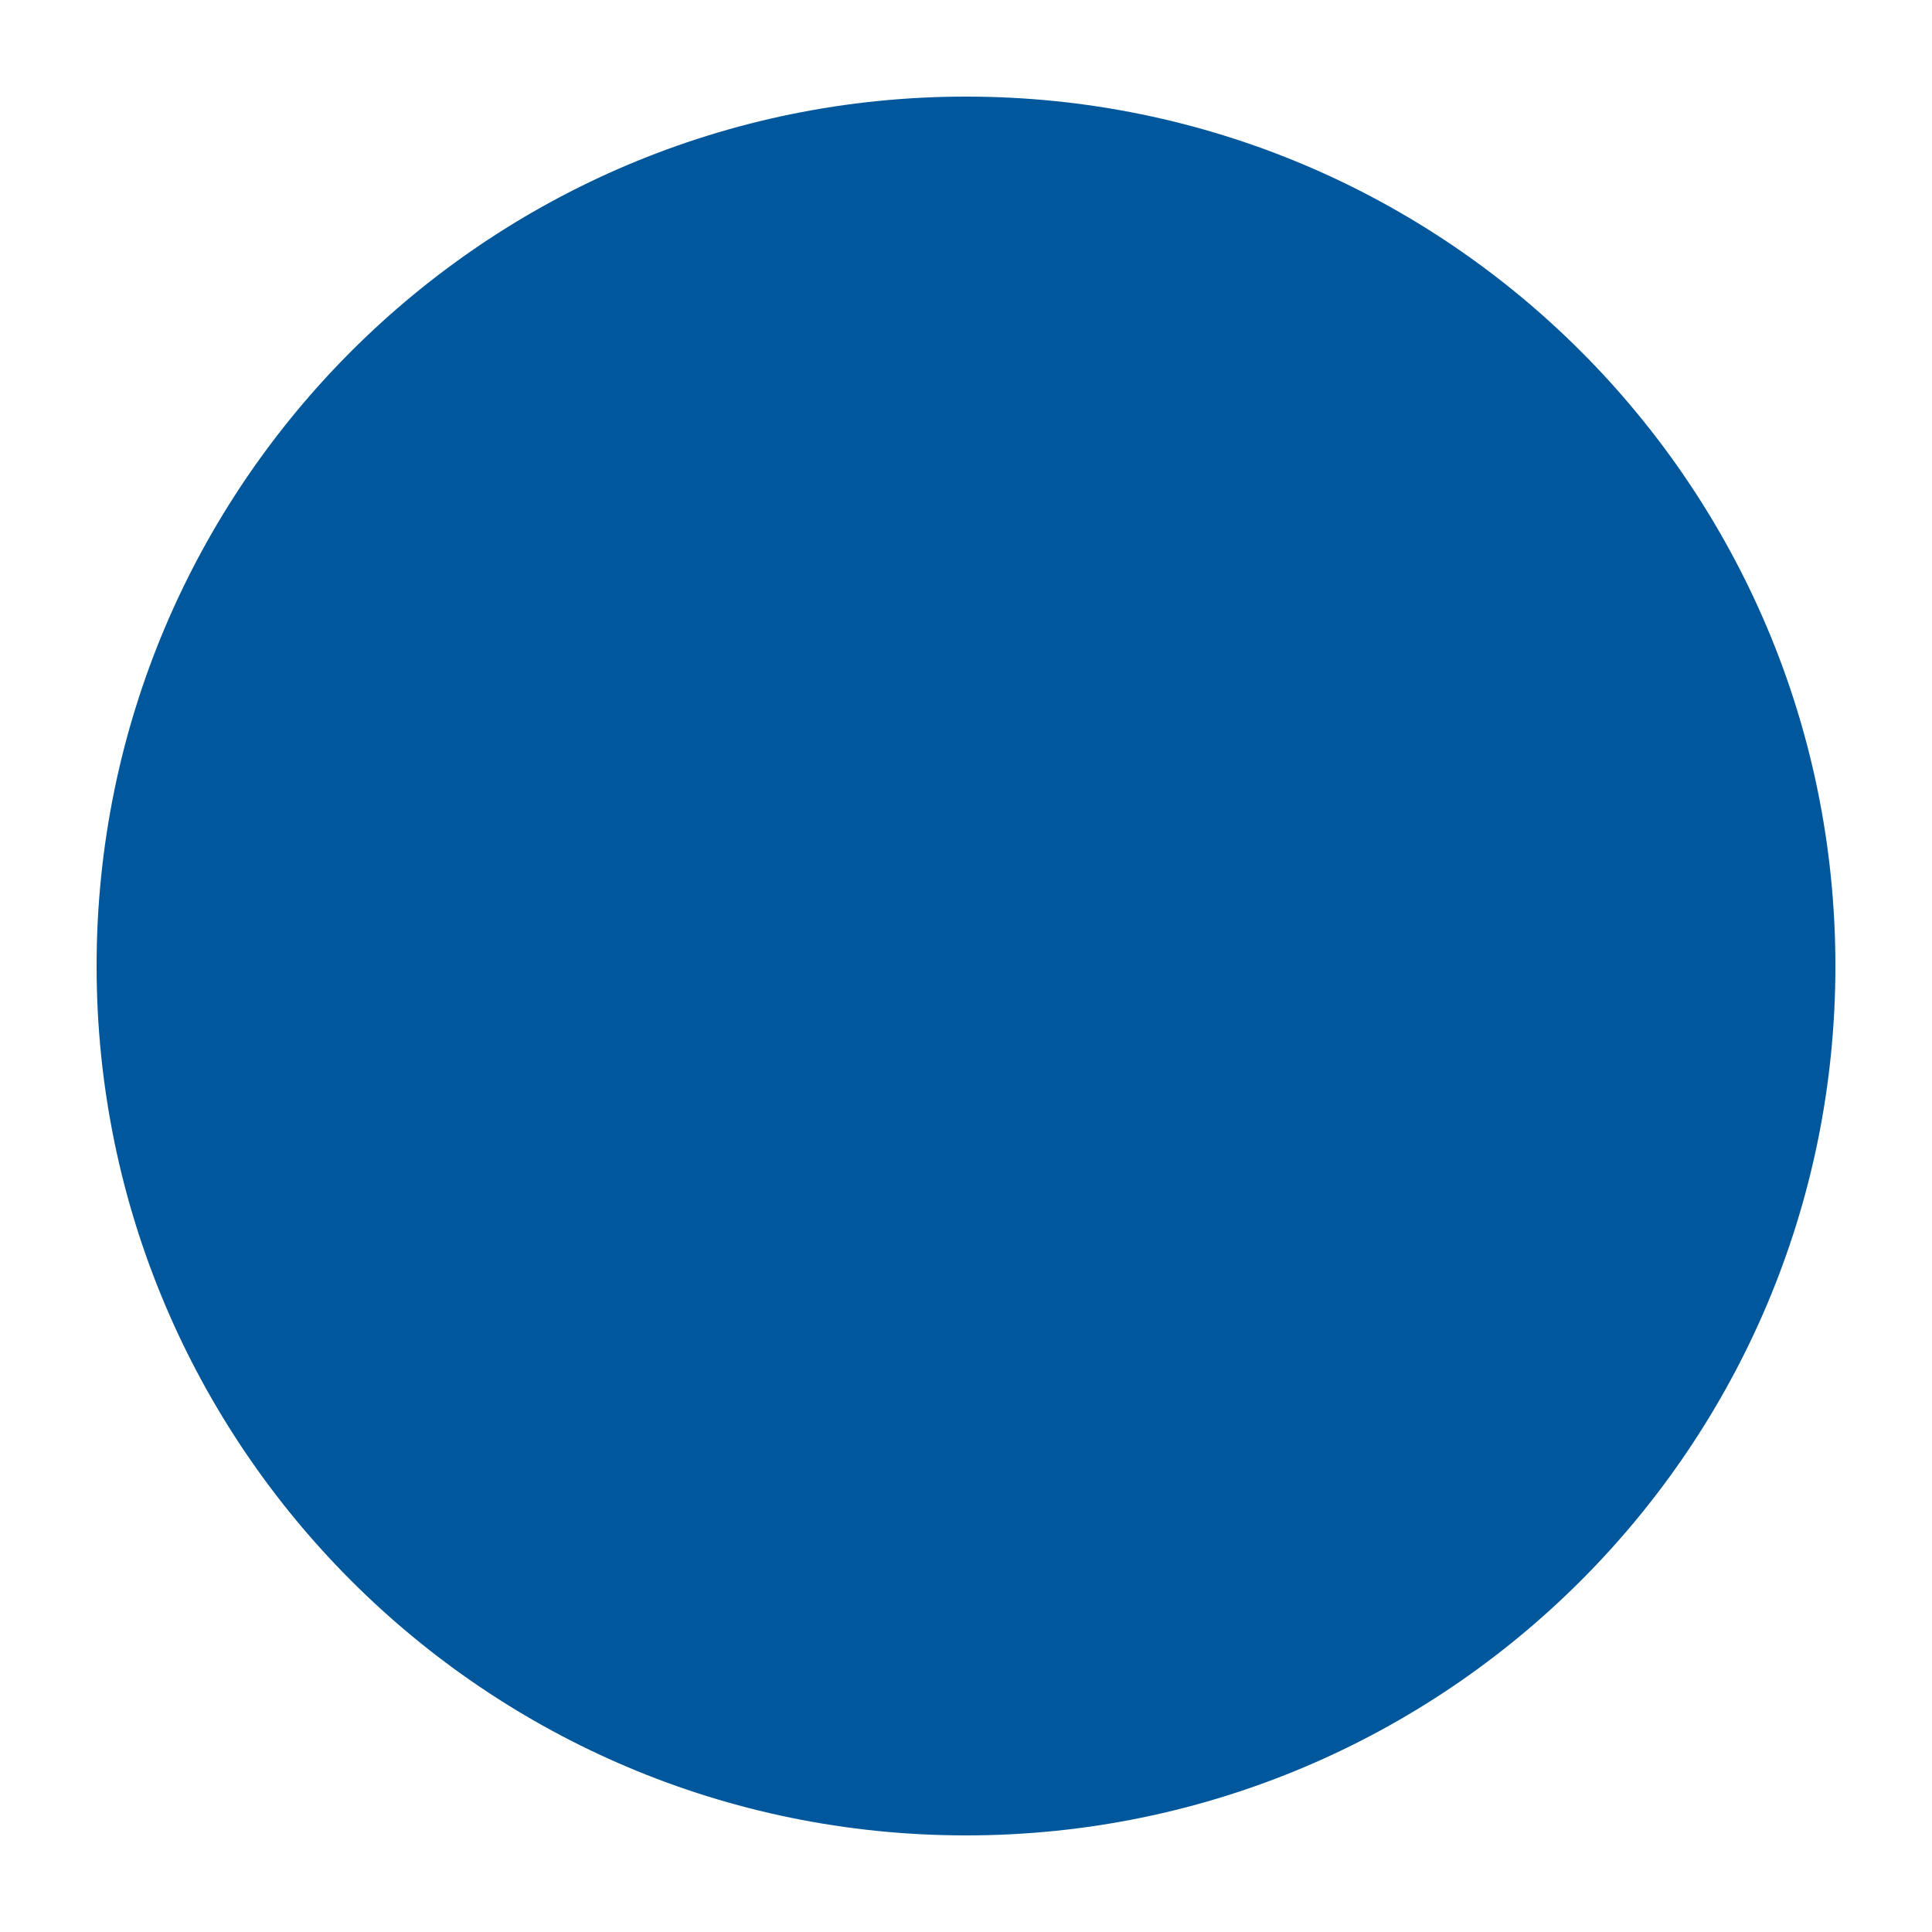
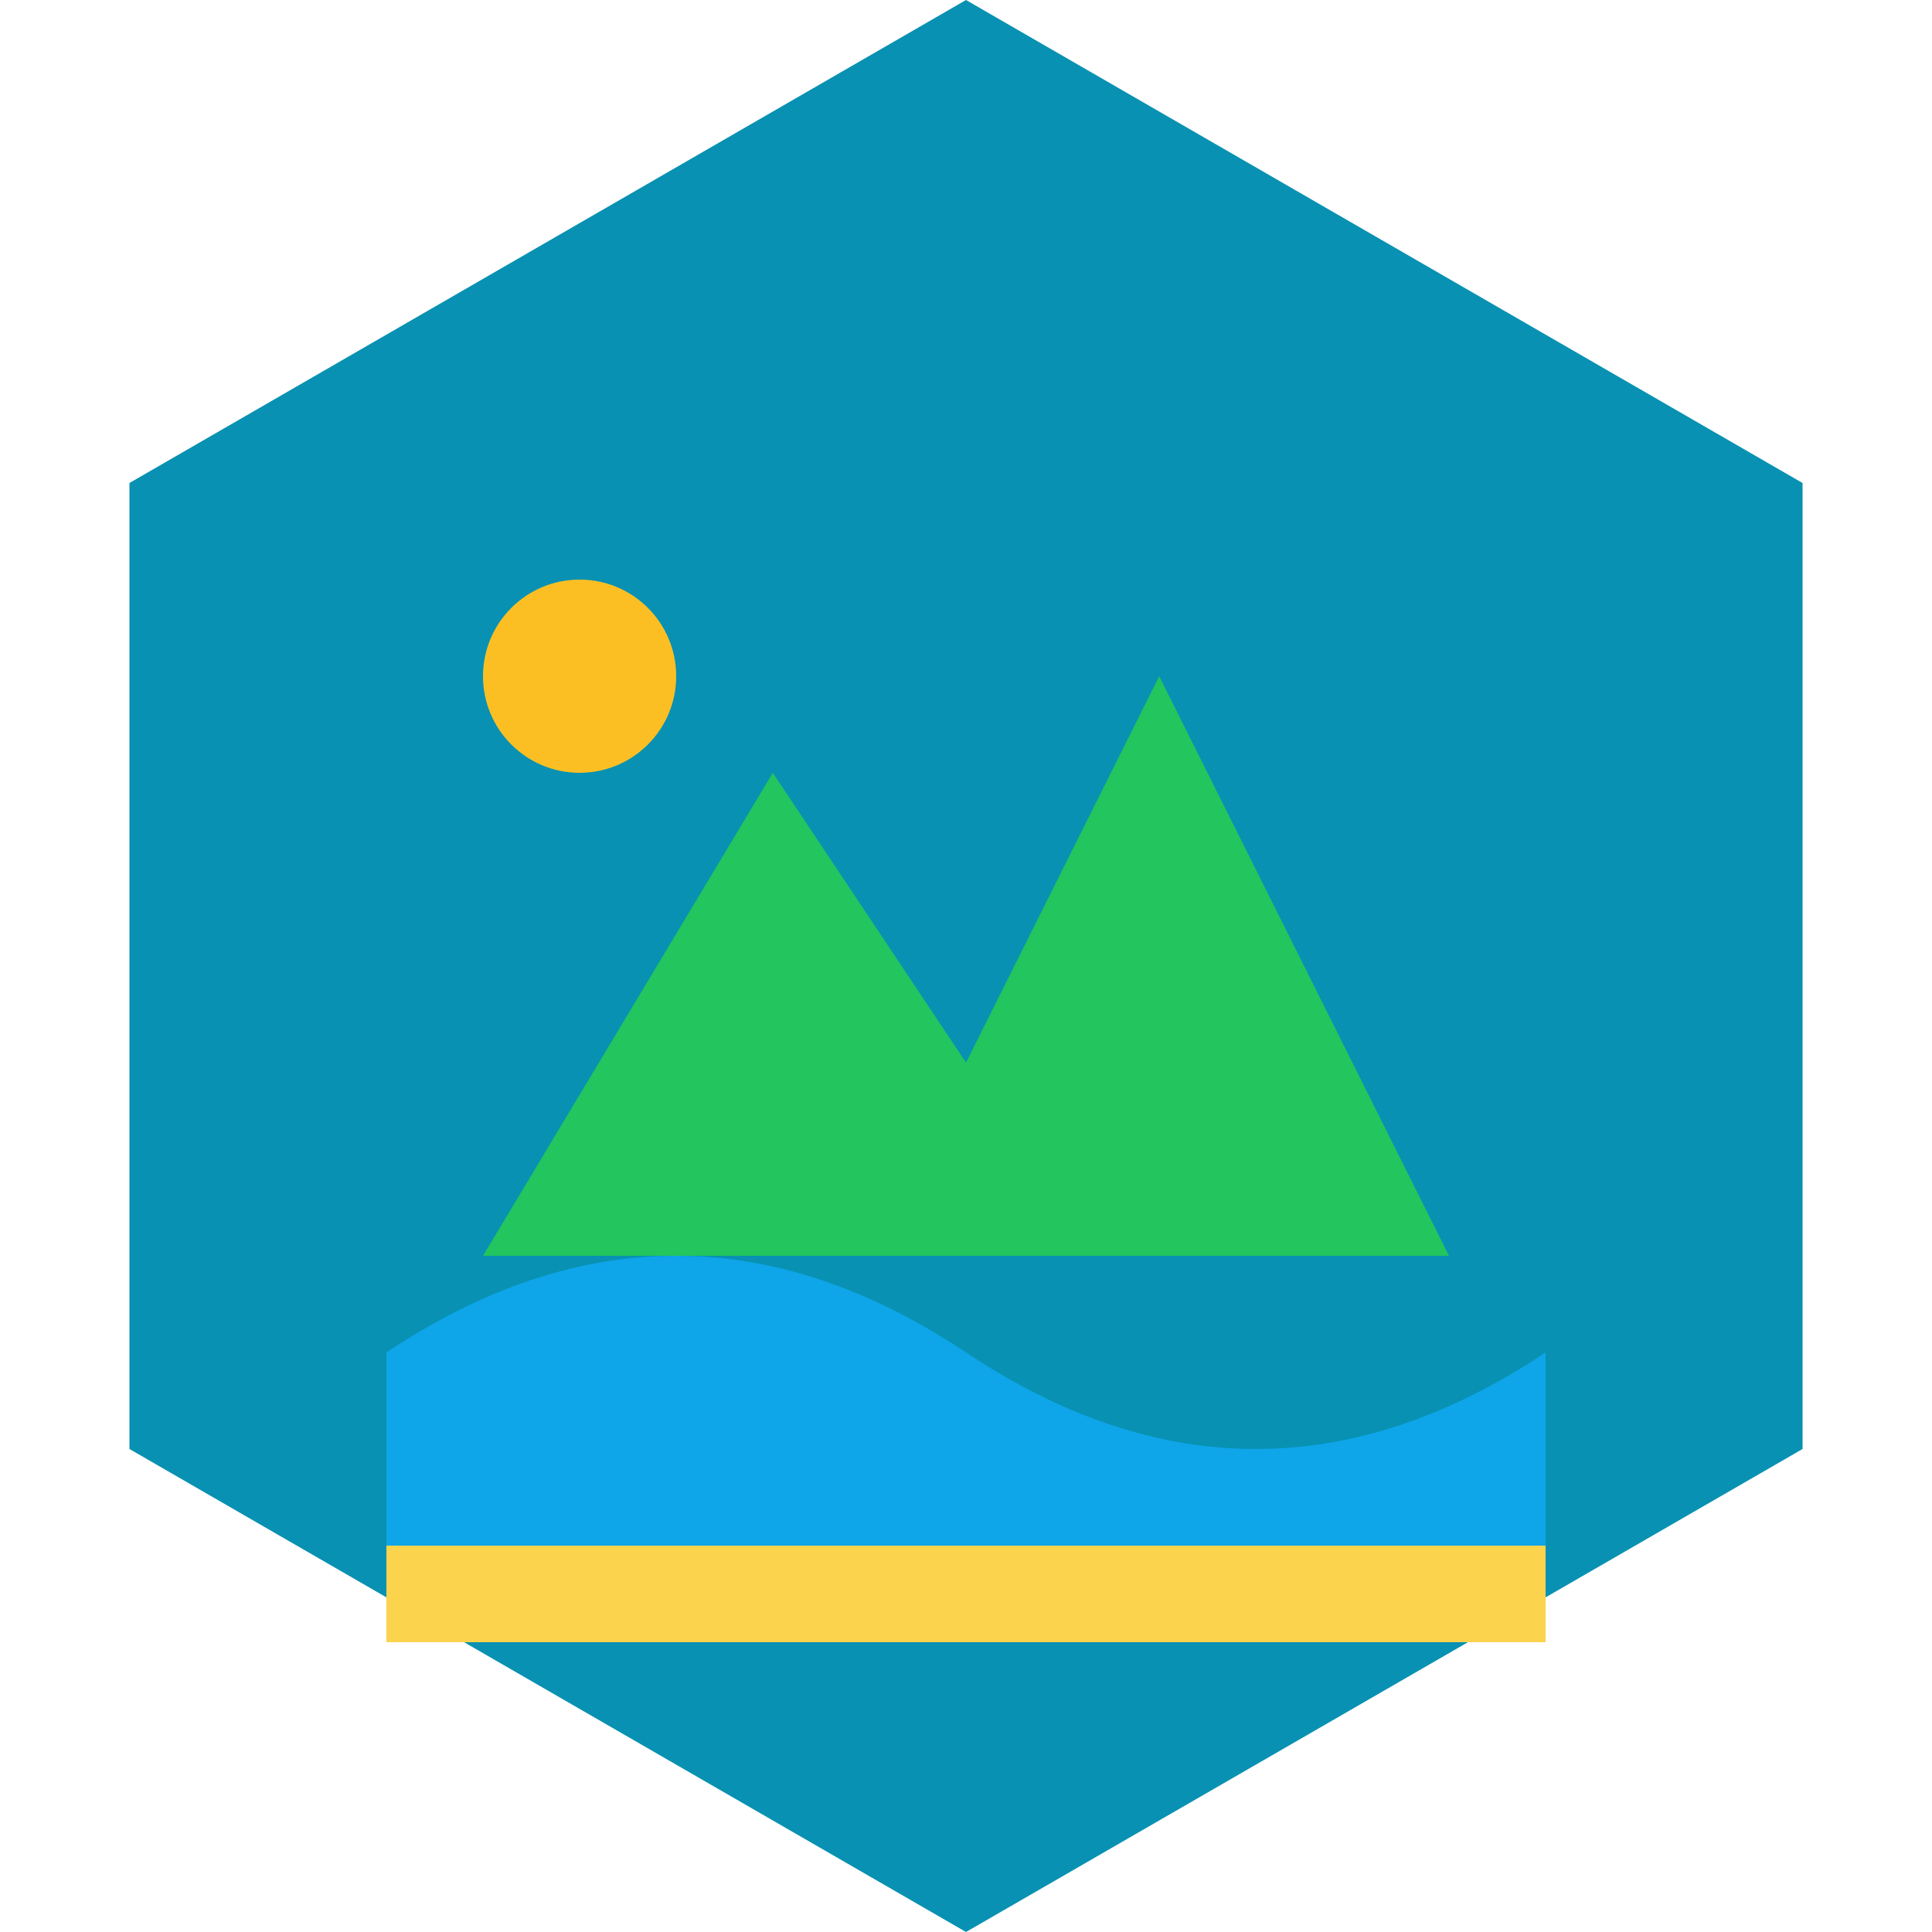
<svg xmlns="http://www.w3.org/2000/svg" viewBox="0 0 100 100">
  <style>
-     path { fill: #01579B; }
+     .icon-bg { fill: #0891b2; }
+     .mountains { fill: #22c55e; }
+     .sun { fill: #fbbf24; }
+     .water { fill: #0ea5e9; }
+     .sand { fill: #fcd34d; }
    @media (prefers-color-scheme: dark) {
-       path { fill: #03A9F4; }
+       .icon-bg { fill: #0ea5e9; }
+       .mountains { fill: #4ade80; }
+       .sun { fill: #fcd34d; }
+       .water { fill: #38bdf8; }
+       .sand { fill: #fde68a; }
    }
  </style>
-   <circle cx="50" cy="50" r="45" fill="#01579B" />
-   <path fill="#03A9F4" d="M50 10 C30 10 15 25 15 45 C15 65 30 80 50 80 C70 80 85 65 85 45 C85 25 70 10 50 10 Z" />
-   <path fill="#4CAF50" d="M50 20 C35 20 25 30 25 45 C25 60 35 70 50 70 C65 70 75 60 75 45 C75 30 65 20 50 20 Z" />
-   <path fill="#FFC107" d="M50 30 C40 30 35 37.5 35 45 C35 52.5 40 60 50 60 C60 60 65 52.5 65 45 C65 37.5 60 30 50 30 Z" />
-   <path fill="#FFE0B2" d="M50 40 C45 40 42.5 42.5 42.5 45 C42.5 47.5 45 50 50 50 C55 50 57.5 47.5 57.5 45 C57.5 42.5 55 40 50 40 Z" />
+   <path class="icon-bg" d="M50,0 L93.3,25 V75 L50,100 L6.7,75 V25 L50,0z" />
+   <path class="mountains" d="M25,65 L40,40 L50,55 L60,35 L75,65 Z" />
+   <path class="sun" d="M25,35 A5,5 0 0,1 35,35 A5,5 0 0,1 25,35" />
+   <path class="water" d="M20,70 Q35,60 50,70 Q65,80 80,70 L80,80 L20,80 Z" />
+   <path class="sand" d="M20,80 L80,80 L80,85 L20,85 Z" />
</svg>
